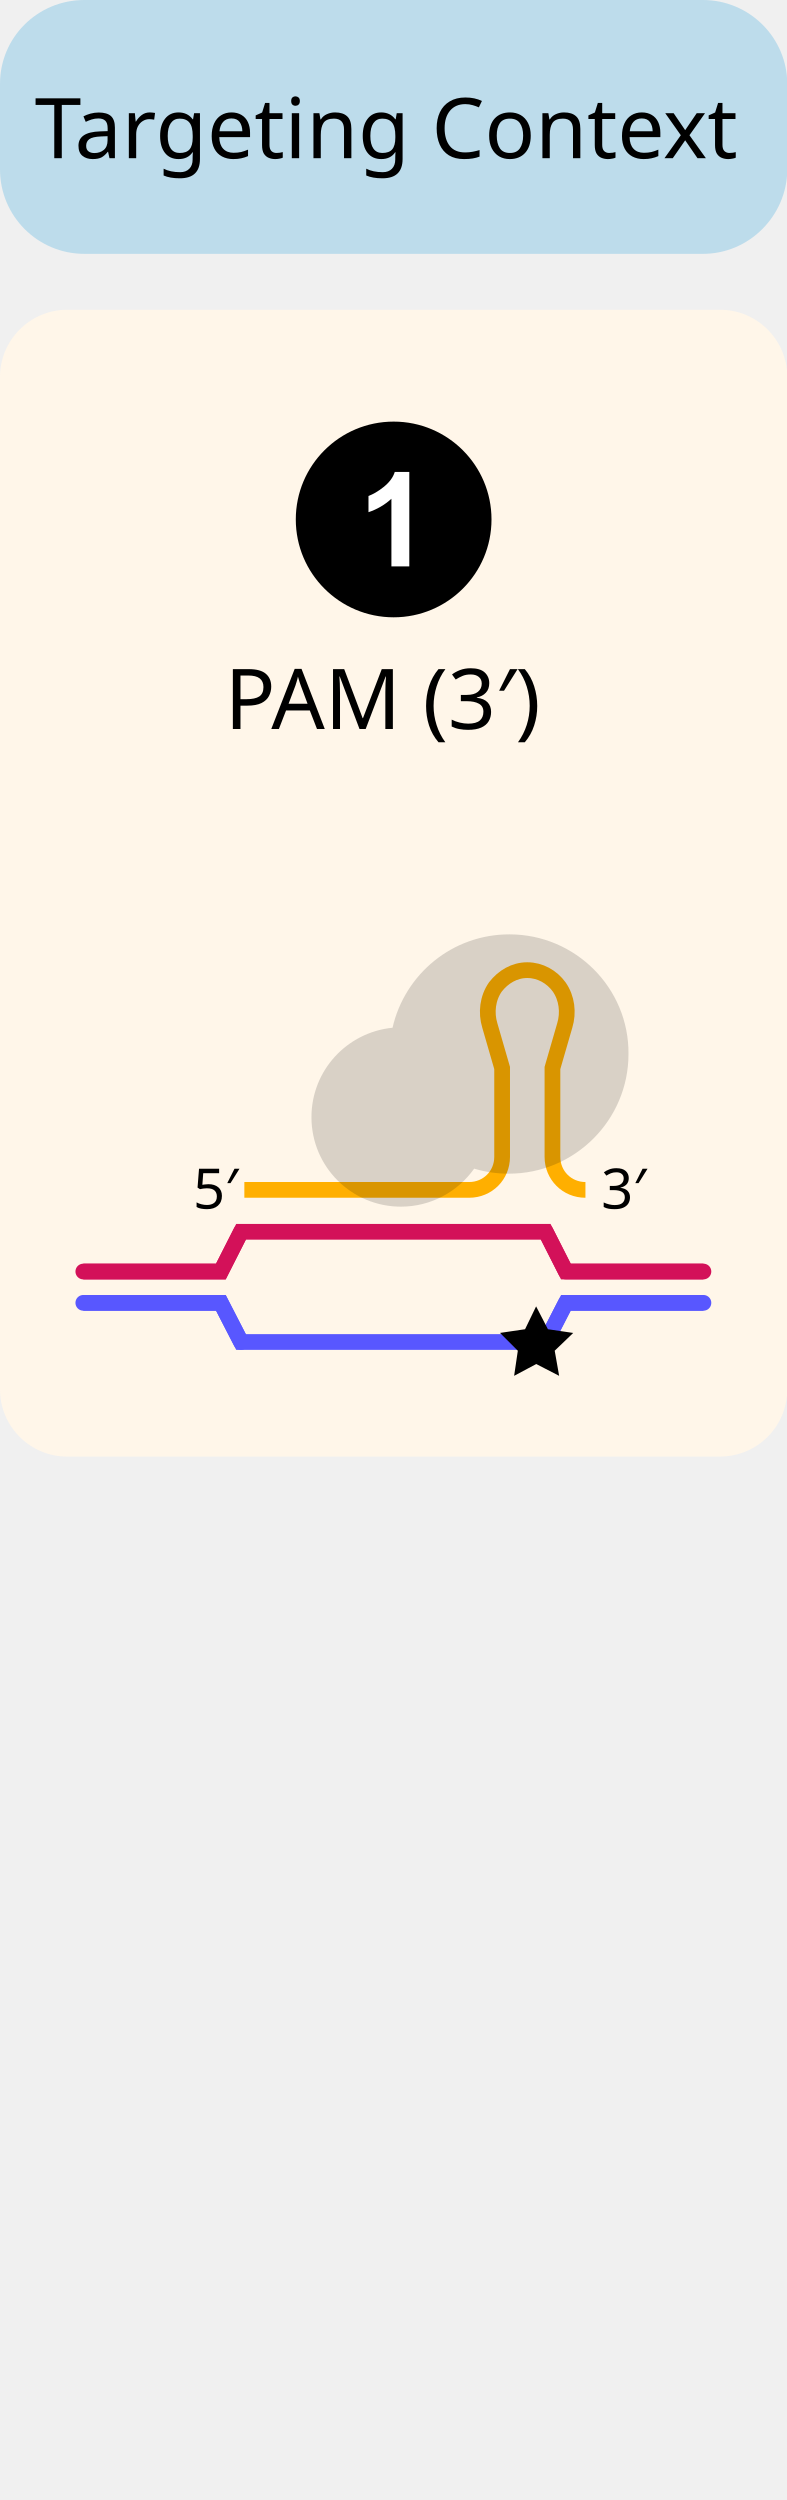
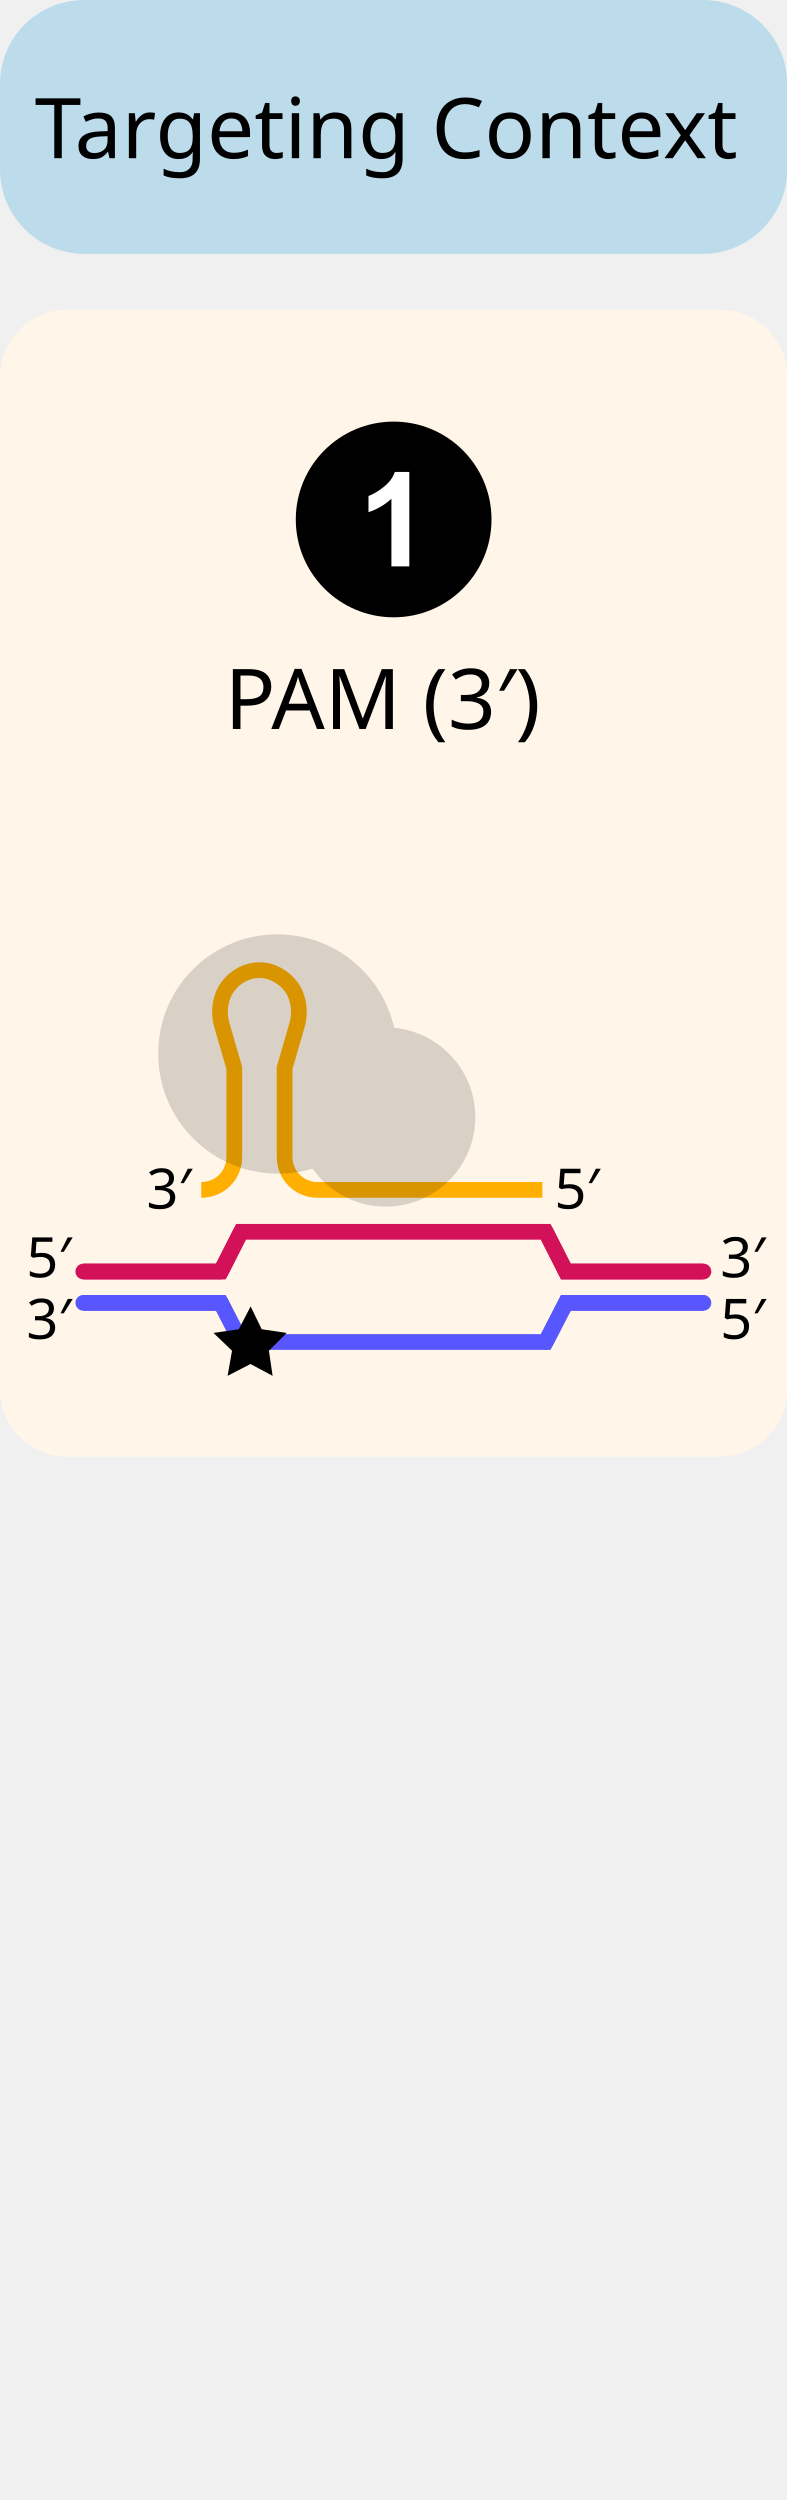
<svg xmlns="http://www.w3.org/2000/svg" version="1.1" id="Layer_1" x="0px" y="0px" viewBox="0 0 140.7 447.1" style="enable-background:new 0 0 140.7 447.1;" xml:space="preserve">
  <style type="text/css">
	.st0{fill:#FFF6E9;}
- 	.st1{fill:#31CAFD;}
- 	.st2{fill:#AAB8F1;}
- 	.st3{fill:#A2B8FF;}
- 	.st4{fill:#00CEDE;}
- 	.st5{fill:#FF0A00;}
- 	.st6{fill:#BEBEBE;}
- 	.st7{fill:#8F7F1D;}
- 	.st8{fill:#A17800;}
- 	.st9{fill:#FE1600;}
- 	.st10{fill:#C0BCBC;}
- 	.st11{fill:#CFB7BE;}
- 	.st12{fill:#BFBBC9;}
- 	.st13{fill:url(#);}
- 	.st14{fill:#5857FF;}
- 	.st15{fill:#D31159;}
- 	.st16{fill:#FFAF00;}
- 	.st17{fill:#A09C9A;}
- 	.st18{fill:#006CDE;}
- 	.st19{fill:#6A6B7A;}
- 	.st20{fill:#D6BD0F;}
- 	.st21{fill:#A699AB;}
- 	.st22{fill:#0072BF;}
- 	.st23{fill:#80674E;}
- 	.st24{fill:#F2B300;}
- 	.st25{fill:#4DAAB8;}
- 	.st26{fill:#007B83;}
- 	.st27{fill:#D02A2A;}
- 	.st28{fill:#FFA5AF;}
- 	.st29{fill:#FFF7EA;}
- 	.st30{fill:#FFF7EB;}
- 	.st31{fill:#FFF6F5;}
- 	.st32{fill:#FCFCFC;}
- 	.st33{fill:#8B61FF;}
- 	.st34{fill:#007AFE;}
- 	.st35{fill:#0081DD;}
- 	.st36{fill:#65838D;}
- 	.st37{fill:#00FFB7;}
- 	.st38{fill:#F0DFA8;}
- 	.st39{fill:#FFD8C5;}
- 	.st40{fill:#89F0FF;}
- 	.st41{opacity:0.15;}
- 	.st42{fill:none;stroke:#FFAF00;stroke-width:2.256;stroke-miterlimit:10;}
- 	.st43{fill:none;stroke:#D31159;stroke-width:2.814;stroke-miterlimit:10;}
- 	.st44{fill:none;stroke:#5857FF;stroke-width:2.814;stroke-miterlimit:10;}
- 	.st45{fill:none;stroke:#D31159;stroke-width:2.814;stroke-linecap:round;stroke-miterlimit:10;}
- 	.st46{fill:none;stroke:#5857FF;stroke-width:2.814;stroke-linecap:round;stroke-miterlimit:10;}
- 	.st47{fill:none;stroke:#D31159;stroke-width:2.814;stroke-linecap:round;stroke-linejoin:round;stroke-miterlimit:10;}
- 	.st48{fill:none;stroke:#5857FF;stroke-width:2.814;stroke-linecap:round;stroke-linejoin:round;stroke-miterlimit:10;}
- 	.st49{stroke:#000000;stroke-width:1.492;stroke-miterlimit:10;}
- 	.st50{fill:#FFFFFF;}
- 	.st51{fill:none;stroke:#31CAFD;stroke-width:2.5;stroke-miterlimit:10;}
- 	.st52{fill:none;stroke:#FFAF00;stroke-width:2.5;stroke-miterlimit:10;}
- 	.st53{fill:none;stroke:#FF0A00;stroke-width:2.5;stroke-miterlimit:10;}
- 	.st54{fill:none;stroke:#00FFB7;stroke-width:2.5;stroke-miterlimit:10;}
- 	.st55{fill:none;stroke:#8B61FF;stroke-width:2.5;stroke-miterlimit:10;}
- 	.st56{fill:none;stroke:#BEBEBE;stroke-width:2.5;stroke-miterlimit:10;}
- 	.st57{fill:none;stroke:#FF0A00;stroke-width:4.5;stroke-miterlimit:10;}
- 	.st58{fill:none;stroke:#BEBEBE;stroke-width:4.5;stroke-miterlimit:10;}
- 	.st59{fill:none;stroke:#000000;stroke-width:2.5;stroke-miterlimit:10;}
- 	.st60{fill:#413F40;stroke:#003953;stroke-width:5.431579e-02;stroke-miterlimit:10;}
- 	.st61{fill:none;stroke:#D31159;stroke-width:2;stroke-miterlimit:10;}
- 	.st62{fill:none;stroke:#5857FF;stroke-width:2;stroke-miterlimit:10;}
- 	.st63{fill:none;stroke:#D31159;stroke-width:2;stroke-linecap:round;stroke-miterlimit:10;}
- 	.st64{fill:none;stroke:#5857FF;stroke-width:2;stroke-linecap:round;stroke-miterlimit:10;}
- 	.st65{fill:none;stroke:#D31159;stroke-width:2;stroke-linecap:round;stroke-linejoin:round;stroke-miterlimit:10;}
- 	.st66{fill:none;stroke:#5857FF;stroke-width:2;stroke-linecap:round;stroke-linejoin:round;stroke-miterlimit:10;}
- 	.st67{opacity:0.4;fill:none;stroke:#FFAF00;stroke-width:1.716;stroke-miterlimit:10;}
- 	.st68{fill:#BDDCEB;}
- 	.st69{opacity:0.5;fill:none;stroke:#FFAF00;stroke-width:2;stroke-miterlimit:10;}
- 	.st70{fill:none;stroke:url(#);stroke-width:2;stroke-miterlimit:10;}
- 	.st71{fill:none;stroke:url(#);stroke-width:2;stroke-linecap:round;stroke-miterlimit:10;}
- 	.st72{fill:none;stroke:url(#);stroke-width:2;stroke-linecap:round;stroke-linejoin:round;stroke-miterlimit:10;}
- 	.st73{opacity:0.25;}
- 	.st74{fill:none;stroke:#003953;stroke-width:2;stroke-miterlimit:10;}
- 	.st75{fill:none;stroke:#003953;stroke-width:2;stroke-linecap:round;stroke-miterlimit:10;}
- 	.st76{fill:none;stroke:#FFAF00;stroke-width:2.814;stroke-miterlimit:10;}
- 	.st77{fill:none;stroke:url(#);stroke-width:2.814;stroke-miterlimit:10;}
- 	.st78{fill:none;stroke:url(#);stroke-width:2.814;stroke-linecap:round;stroke-miterlimit:10;}
- 	.st79{fill:none;stroke:url(#);stroke-width:2.814;stroke-linecap:round;stroke-linejoin:round;stroke-miterlimit:10;}
- 	.st80{fill:none;stroke:#000000;stroke-width:3;stroke-miterlimit:10;}
- 	.st81{fill:none;}
- 	.st82{font-family:'Arial-BoldMT';}
- 	.st83{font-size:15px;}
- 	.st84{font-size:10px;}
- 	.st85{fill:#292D39;}
+ 	.st1{font-family:'Arial-BoldMT';}
+ 	.st2{font-size:15px;}
+ 	.st3{font-size:10px;}
+ 	.st4{fill:none;stroke:#FFAF00;stroke-width:2.814;stroke-miterlimit:10;}
+ 	.st5{opacity:0.15;}
+ 	.st6{fill:none;stroke:#D31159;stroke-width:2.814;stroke-miterlimit:10;}
+ 	.st7{fill:none;stroke:#5857FF;stroke-width:2.814;stroke-miterlimit:10;}
+ 	.st8{fill:none;stroke:#D31159;stroke-width:2.814;stroke-linecap:round;stroke-miterlimit:10;}
+ 	.st9{fill:none;stroke:#5857FF;stroke-width:2.814;stroke-linecap:round;stroke-miterlimit:10;}
+ 	.st10{fill:none;stroke:#D31159;stroke-width:2.814;stroke-linecap:round;stroke-linejoin:round;stroke-miterlimit:10;}
+ 	.st11{fill:none;stroke:#5857FF;stroke-width:2.814;stroke-linecap:round;stroke-linejoin:round;stroke-miterlimit:10;}
+ 	.st12{stroke:#000000;stroke-width:1.492;stroke-miterlimit:10;}
+ 	.st13{fill:#FFFFFF;}
+ 	.st14{fill:#BDDCEB;}
</style>
  <g>
    <path class="st0" d="M128.7,260.5H12c-6.6,0-12-5.4-12-12V67.4c0-6.6,5.4-12,12-12h116.8c6.6,0,12,5.4,12,12v181.2   C140.7,255.2,135.4,260.5,128.7,260.5z" />
    <g>
-       <text transform="matrix(1 0 0 1 40.1931 130.3698)" class="st82 st83">PAM (3′)</text>
+       <text transform="matrix(1 0 0 1 40.1931 130.3698)" class="st1 st2">PAM (3′)</text>
    </g>
    <g>
      <g>
-         <text transform="matrix(1 0 0 1 107.5107 216.1549)" class="st82 st84">3′</text>
-         <text transform="matrix(1 0 0 1 34.533 216.1549)" class="st82 st84">5′</text>
-         <path class="st76" d="M104.7,212.8c-3.3,0-5.9-2.6-5.9-5.9V191l2.2-7.6c0.7-2.3,0.4-4.9-1-6.9c-1.3-1.8-3.4-3-5.7-3h0     c-2.3,0-4.3,1.2-5.7,3c-1.4,2-1.7,4.6-1,6.9l2.2,7.6v15.9c0,3.3-2.6,5.9-5.9,5.9H43.7" />
-         <g class="st41">
-           <path d="M91.1,167.1c-10.2,0-18.7,7.1-20.9,16.7c-8.1,0.8-14.5,7.6-14.5,16c0,8.9,7.2,16,16,16c5.4,0,10.2-2.7,13.1-6.8      c2,0.6,4,0.9,6.2,0.9c11.8,0,21.4-9.6,21.4-21.4C112.5,176.7,102.9,167.1,91.1,167.1z" />
+         <text transform="matrix(1 0 0 1 26.1838 216.1549)" class="st1 st3">3′</text>
+         <text transform="matrix(1 0 0 1 99.1614 216.1549)" class="st1 st3">5′</text>
+         <path class="st4" d="M97,212.8H56.8c-3.3,0-5.9-2.6-5.9-5.9l0-15.9l2.2-7.6c0.7-2.3,0.4-4.9-1-6.9c-1.4-1.8-3.4-3-5.7-3l0,0     c-2.3,0-4.4,1.2-5.7,3c-1.4,2-1.7,4.6-1,6.9l2.2,7.6l0,15.9c0,3.3-2.6,5.9-5.9,5.9" />
+         <g class="st5">
+           <path d="M28.3,188.5c0,11.8,9.6,21.4,21.4,21.4c2.2,0,4.2-0.3,6.2-0.9c2.9,4.1,7.7,6.8,13.1,6.8c8.8,0,16-7.1,16-16      c0-8.4-6.4-15.2-14.5-16c-2.2-9.6-10.7-16.7-20.9-16.7C37.8,167.1,28.2,176.7,28.3,188.5z" />
        </g>
      </g>
-       <polyline class="st43" points="14.9,227.4 39.5,227.4 43.1,220.3 43.1,220.3 97.6,220.3 97.6,220.3 101.2,227.4 125.8,227.4   " />
-       <polyline class="st44" points="125.8,233 101.2,233 97.6,240 97.6,240 43.1,240 43.1,240 39.5,233 14.9,233   " />
-       <polyline class="st45" points="14.9,227.4 39.5,227.4 43.1,220.3   " />
-       <polyline class="st46" points="43.1,240 39.5,233 14.9,233   " />
-       <polyline class="st47" points="97.6,220.3 101.2,227.4 125.8,227.4   " />
-       <polyline class="st48" points="125.8,233 101.2,233 97.6,240   " />
-       <polygon class="st49" points="95.9,235.3 97.5,238.4 100.9,238.9 98.4,241.3 99,244.7 95.9,243.1 92.9,244.7 93.4,241.3 91,238.9     94.4,238.4   " />
+       <polyline class="st6" points="14.9,227.4 39.5,227.4 43.1,220.3 43.1,220.3 97.6,220.3 97.6,220.3 101.2,227.4 125.8,227.4   " />
+       <polyline class="st7" points="125.8,233 101.2,233 97.6,240 97.6,240 43.1,240 43.1,240 39.5,233 14.9,233   " />
+       <polyline class="st8" points="97.6,220.3 101.2,227.4 125.8,227.4   " />
+       <polyline class="st9" points="125.8,233 101.2,233 97.6,240   " />
+       <polyline class="st10" points="14.9,227.4 39.5,227.4 43.1,220.3   " />
+       <polyline class="st11" points="43.1,240 39.5,233 14.9,233   " />
+       <polygon class="st12" points="46.3,238.4 49.7,238.9 47.3,241.3 47.8,244.7 44.8,243.1 41.7,244.7 42.3,241.3 39.8,238.9     43.2,238.4 44.8,235.3   " />
    </g>
    <g>
      <circle cx="70.4" cy="92.9" r="17.5" />
-       <path class="st50" d="M73.2,101.3H70V89.2c-1.2,1.1-2.6,1.9-4.1,2.4v-2.9c0.8-0.3,1.7-0.8,2.7-1.6c1-0.8,1.7-1.7,2-2.7h2.6V101.3z    " />
+       <path class="st13" d="M73.2,101.3H70V89.2c-1.2,1.1-2.6,1.9-4.1,2.4v-2.9c0.8-0.3,1.7-0.8,2.7-1.6c1-0.8,1.7-1.7,2-2.7h2.6V101.3z    " />
    </g>
  </g>
  <g>
-     <path class="st68" d="M125.7,45.4H15.1C6.7,45.4,0,38.6,0,30.3l0-15.3C0,6.7,6.7,0,15.1,0l110.6,0c8.3,0,15.1,6.7,15.1,15.1v15.3   C140.7,38.6,134,45.4,125.7,45.4z" />
+     <path class="st14" d="M125.7,45.4H15.1C6.7,45.4,0,38.6,0,30.3V15C0,6.7,6.7,0,15.1,0h110.6c8.3,0,15.1,6.7,15.1,15.1v15.3   C140.7,38.6,134,45.4,125.7,45.4z" />
    <g>
-       <text transform="matrix(1 0 0 1 6.2058 28.2935)" class="st82 st83">Targeting Context</text>
+       <text transform="matrix(1 0 0 1 6.2058 28.2935)" class="st1 st2">Targeting Context</text>
    </g>
  </g>
+   <text transform="matrix(1 0 0 1 4.7105 228.4325)" class="st1 st3">5′</text>
+   <text transform="matrix(1 0 0 1 4.7105 239.4413)" class="st1 st3">3′</text>
+   <text transform="matrix(1 0 0 1 128.8097 228.4325)" class="st1 st3">3′</text>
+   <text transform="matrix(1 0 0 1 128.8097 239.4413)" class="st1 st3">5′</text>
</svg>
